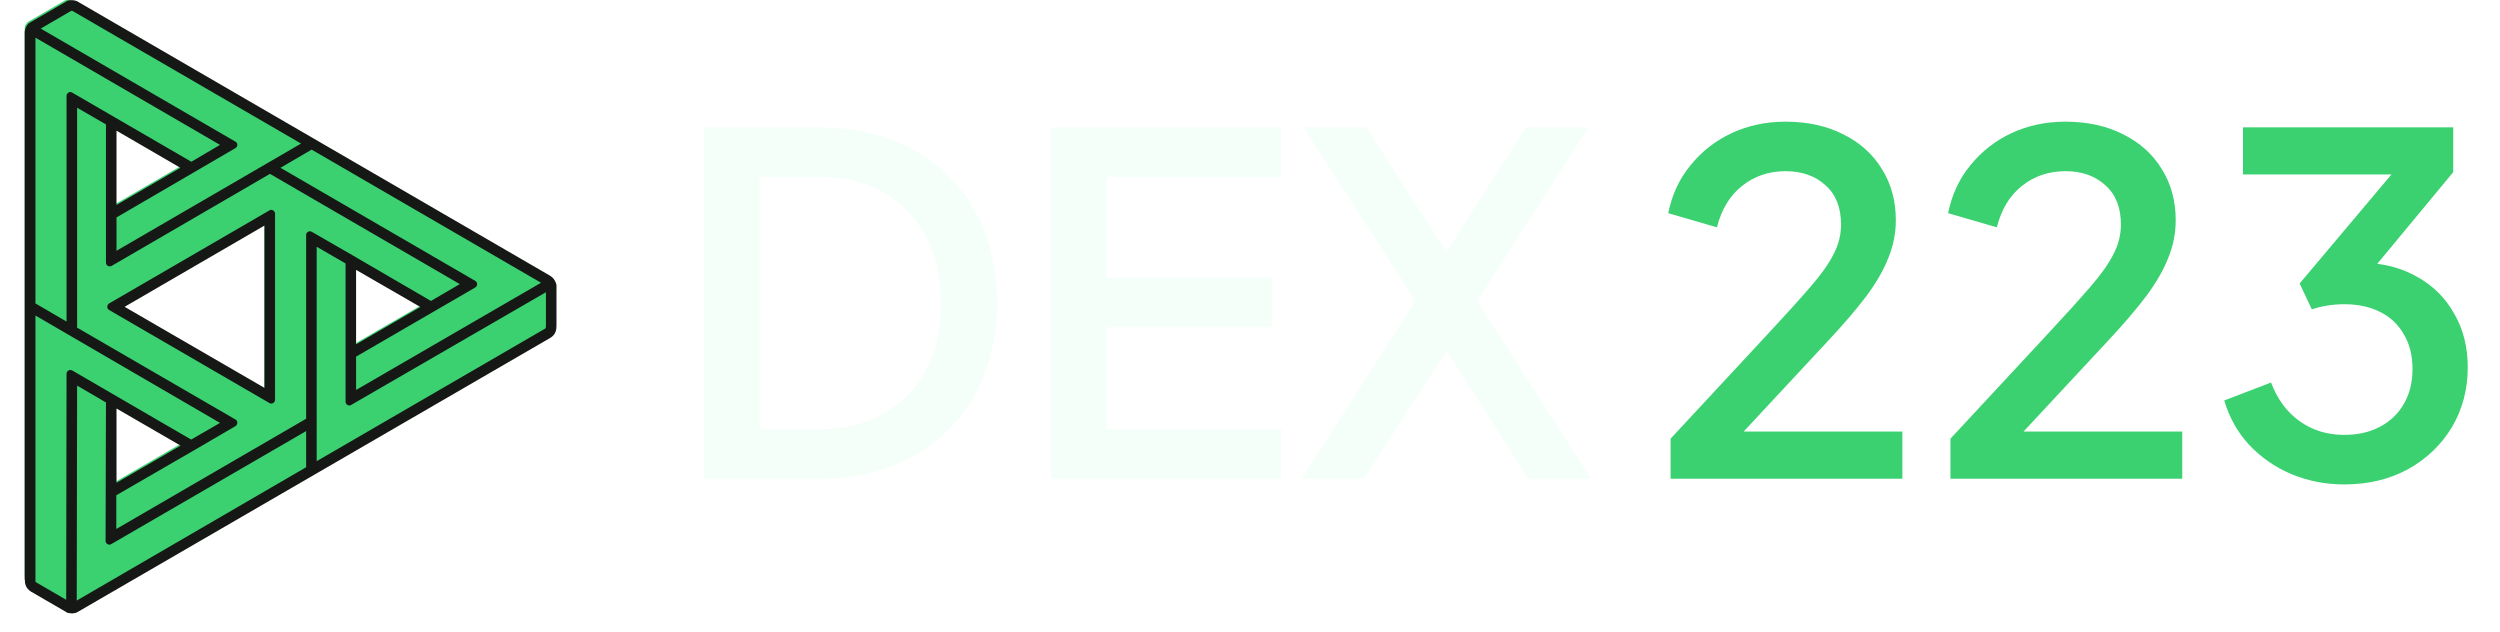
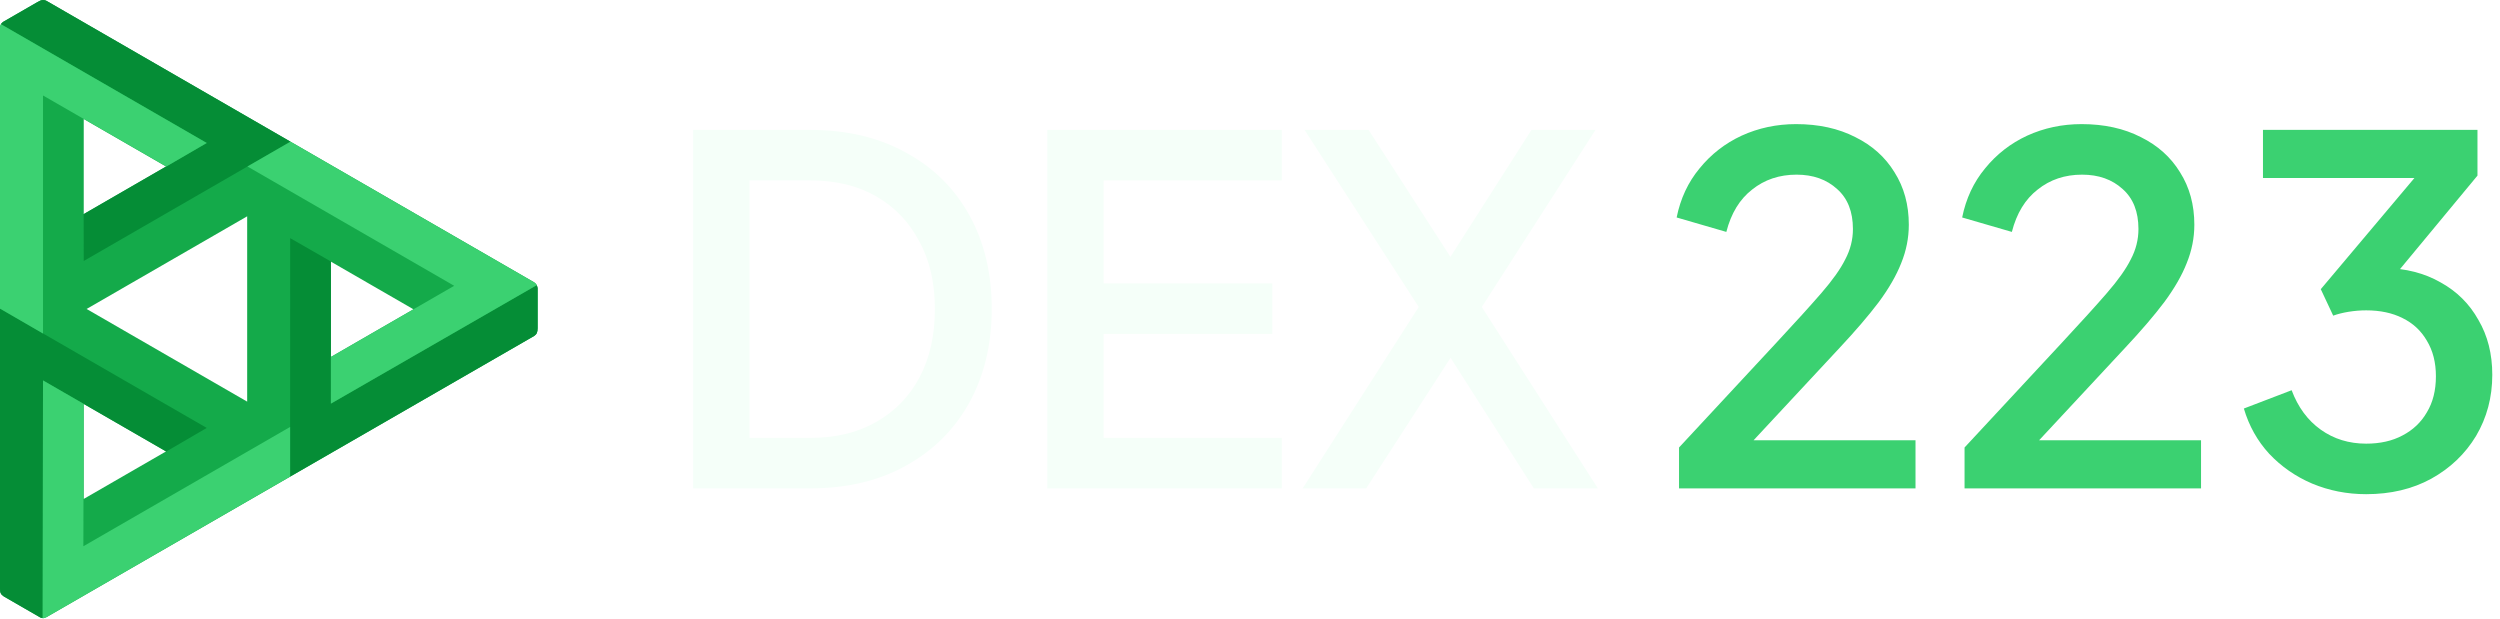
- <svg xmlns="http://www.w3.org/2000/svg" width="99" height="25" viewBox="0 0 99 25" fill="none">
-   <path d="M27.885 18.958V5.042H32.41C33.844 5.042 35.086 5.334 36.137 5.92C37.2 6.493 38.022 7.302 38.603 8.348C39.184 9.394 39.475 10.608 39.475 11.991C39.475 13.361 39.184 14.575 38.603 15.633C38.022 16.679 37.2 17.495 36.137 18.08C35.086 18.666 33.844 18.958 32.41 18.958H27.885ZM30.073 16.997H32.447C33.423 16.997 34.27 16.791 34.987 16.38C35.717 15.969 36.279 15.39 36.675 14.643C37.07 13.896 37.268 13.012 37.268 11.991C37.268 10.97 37.064 10.091 36.656 9.357C36.261 8.61 35.704 8.031 34.987 7.62C34.27 7.209 33.423 7.003 32.447 7.003H30.073V16.997Z" fill="#F5FFF9" />
-   <path d="M41.63 18.958V5.042H50.735V7.003H43.818V11.001H50.364V12.962H43.818V16.997H50.735V18.958H41.63Z" fill="#F5FFF9" />
-   <path d="M51.544 18.958L56.05 11.916L51.618 5.042H54.103L57.812 10.795H56.755L60.426 5.042H62.911L58.498 11.916L63.004 18.958H60.519L56.755 13.055L57.812 13.074L54.01 18.958H51.544Z" fill="#F5FFF9" />
-   <path d="M66.155 18.959V17.371L69.938 13.299C70.68 12.502 71.26 11.86 71.681 11.374C72.114 10.876 72.423 10.441 72.608 10.067C72.806 9.693 72.905 9.301 72.905 8.89C72.905 8.218 72.701 7.701 72.293 7.34C71.885 6.966 71.359 6.779 70.716 6.779C70.049 6.779 69.474 6.972 68.992 7.358C68.51 7.732 68.176 8.28 67.99 9.002L66.062 8.442C66.21 7.707 66.507 7.072 66.952 6.536C67.397 5.988 67.941 5.565 68.584 5.266C69.239 4.967 69.944 4.818 70.698 4.818C71.576 4.818 72.342 4.986 72.998 5.322C73.653 5.646 74.16 6.101 74.518 6.686C74.889 7.271 75.075 7.95 75.075 8.722C75.075 9.233 74.976 9.731 74.778 10.216C74.592 10.69 74.302 11.194 73.906 11.729C73.511 12.252 73.004 12.844 72.386 13.504L69.048 17.09H75.334V18.959H66.155Z" fill="#3BD171" />
-   <path d="M77.238 18.959V17.371L81.021 13.299C81.763 12.502 82.344 11.86 82.764 11.374C83.197 10.876 83.506 10.441 83.691 10.067C83.889 9.693 83.988 9.301 83.988 8.89C83.988 8.218 83.784 7.701 83.376 7.34C82.968 6.966 82.443 6.779 81.8 6.779C81.132 6.779 80.557 6.972 80.075 7.358C79.593 7.732 79.259 8.28 79.074 9.002L77.145 8.442C77.293 7.707 77.59 7.072 78.035 6.536C78.48 5.988 79.024 5.565 79.667 5.266C80.322 4.967 81.027 4.818 81.781 4.818C82.659 4.818 83.425 4.986 84.081 5.322C84.736 5.646 85.243 6.101 85.601 6.686C85.972 7.271 86.158 7.95 86.158 8.722C86.158 9.233 86.059 9.731 85.861 10.216C85.676 10.69 85.385 11.194 84.989 11.729C84.594 12.252 84.087 12.844 83.469 13.504L80.131 17.09H86.417V18.959H77.238Z" fill="#3BD171" />
-   <path d="M92.827 19.183C92.086 19.183 91.387 19.046 90.732 18.772C90.089 18.498 89.533 18.112 89.063 17.613C88.605 17.115 88.278 16.53 88.08 15.858L89.934 15.148C90.182 15.808 90.559 16.318 91.066 16.68C91.573 17.041 92.16 17.221 92.827 17.221C93.371 17.221 93.841 17.115 94.237 16.904C94.645 16.692 94.96 16.393 95.183 16.007C95.417 15.621 95.535 15.154 95.535 14.606C95.535 14.071 95.417 13.61 95.183 13.224C94.96 12.838 94.645 12.545 94.237 12.346C93.841 12.147 93.371 12.047 92.827 12.047C92.605 12.047 92.376 12.066 92.141 12.103C91.919 12.14 91.721 12.19 91.548 12.252L91.066 11.225L94.7 6.91H88.822V5.042H97.148V6.817L93.588 11.113L93.532 10.403C94.36 10.416 95.09 10.602 95.72 10.963C96.351 11.312 96.839 11.798 97.185 12.421C97.544 13.031 97.723 13.741 97.723 14.55C97.723 15.422 97.513 16.212 97.093 16.922C96.672 17.62 96.091 18.174 95.349 18.585C94.62 18.983 93.779 19.183 92.827 19.183Z" fill="#3BD171" />
-   <path fill-rule="evenodd" clip-rule="evenodd" d="M21.733 11.156C21.732 11.149 21.73 11.143 21.728 11.135L21.727 11.13C21.726 11.127 21.725 11.124 21.724 11.121C21.723 11.118 21.722 11.115 21.721 11.112C21.721 11.112 21.721 11.11 21.72 11.108C21.72 11.107 21.719 11.105 21.718 11.104C21.704 11.062 21.68 11.015 21.644 10.974C21.644 10.974 21.643 10.972 21.642 10.972C21.622 10.95 21.6 10.931 21.573 10.916C21.571 10.913 21.567 10.911 21.564 10.91C21.563 10.909 21.562 10.908 21.561 10.908L17.654 8.639L12.309 5.536L12.219 5.484L12.188 5.466L2.858 0.047H2.855C2.847 0.042 2.782 0.013 2.725 0.005C2.697 0.001 2.671 0 2.671 0H2.636C2.587 0.003 2.509 0.054 2.491 0.066L2.491 0.066C2.49 0.067 2.489 0.067 2.488 0.068C2.26 0.2 2.032 0.332 1.804 0.465L1.804 0.465L1.804 0.465C1.576 0.597 1.348 0.73 1.12 0.862C1.117 0.864 1.115 0.866 1.112 0.868L1.112 0.868C1.108 0.871 1.104 0.874 1.099 0.878C1.093 0.882 1.089 0.887 1.083 0.893C1.078 0.897 1.073 0.901 1.069 0.907C1.066 0.91 1.062 0.915 1.059 0.92C1.036 0.945 1.02 0.973 1.008 0.998C1.003 1.007 1 1.015 0.997 1.024C0.99 1.047 0.985 1.067 0.982 1.083C0.981 1.09 0.979 1.098 0.978 1.107V22.809H0.979C0.977 22.955 1.015 23.048 1.113 23.124C1.118 23.127 1.123 23.131 1.129 23.135C1.138 23.141 1.147 23.148 1.157 23.154L2.557 23.966L2.56 23.969C2.567 23.972 2.575 23.975 2.582 23.977C2.583 23.979 2.585 23.979 2.587 23.98C2.588 23.98 2.589 23.98 2.59 23.981C2.594 23.982 2.599 23.983 2.603 23.984C2.608 23.985 2.612 23.987 2.617 23.988C2.62 23.989 2.623 23.99 2.626 23.991C2.629 23.992 2.632 23.993 2.635 23.994C2.637 23.994 2.64 23.994 2.643 23.995C2.647 23.996 2.65 23.996 2.654 23.996C2.66 23.998 2.666 23.998 2.672 23.998L2.677 23.998C2.677 23.998 2.687 24 2.693 24C2.703 24 2.714 23.999 2.724 23.998H2.731C2.731 23.998 2.732 23.996 2.733 23.996C2.734 23.996 2.734 23.996 2.735 23.995C2.739 23.995 2.743 23.995 2.746 23.993C2.752 23.991 2.758 23.99 2.764 23.988C2.773 23.988 2.781 23.984 2.789 23.981C2.798 23.978 2.806 23.975 2.815 23.971C2.83 23.964 2.846 23.955 2.861 23.947L6.798 21.663L21.574 13.092C21.71 13.005 21.738 12.888 21.738 12.738V11.19C21.736 11.178 21.735 11.166 21.733 11.156ZM4.314 4.765V8.228L7.293 6.496L4.314 4.765ZM4.485 11.998L10.467 15.472V8.525L4.485 11.998ZM4.31 19.231V15.768L7.289 17.499L4.31 19.231ZM13.797 13.759L16.802 12.016L13.797 10.273V13.759Z" fill="#3BD171" />
-   <path fill-rule="evenodd" clip-rule="evenodd" d="M21.813 10.942C21.85 10.957 21.91 11.025 21.91 11.025C21.974 11.1 22.017 11.191 22.037 11.287V12.885C22.037 13.05 22.014 13.237 21.805 13.372L3.091 24.225C3.068 24.24 3.054 24.247 3.031 24.255C3.027 24.259 3.016 24.262 3.005 24.266C2.994 24.27 2.983 24.274 2.979 24.277H2.942H2.934C2.912 24.292 2.874 24.292 2.852 24.292C2.832 24.292 2.815 24.289 2.804 24.287C2.799 24.286 2.795 24.285 2.792 24.285C2.78 24.285 2.768 24.282 2.756 24.28C2.747 24.279 2.739 24.277 2.732 24.277H2.703L2.688 24.27C2.68 24.27 2.68 24.262 2.673 24.262C2.665 24.262 2.643 24.255 2.643 24.255C2.635 24.247 2.613 24.232 2.613 24.232L1.232 23.43L1.195 23.407C1.045 23.295 0.986 23.16 0.986 22.98C0.986 22.972 0.978 22.957 0.978 22.957V1.26C0.978 1.252 0.986 1.215 0.986 1.215C0.993 1.177 1.001 1.155 1.008 1.125C1.008 1.117 1.031 1.08 1.031 1.072C1.038 1.057 1.06 1.012 1.098 0.967L1.142 0.922C1.142 0.922 1.145 0.92 1.149 0.917C1.152 0.914 1.158 0.911 1.165 0.907L1.202 0.885L2.561 0.097C2.568 0.09 2.583 0.09 2.591 0.082C2.604 0.072 2.628 0.056 2.657 0.041C2.693 0.023 2.736 0.007 2.777 0.007H2.822H2.897C2.956 0.015 3.024 0.037 3.061 0.052C3.068 0.06 3.083 0.067 3.083 0.067L21.798 10.927L21.813 10.942ZM14.101 15.442L21.425 11.197L12.34 5.925L11.108 6.645L18.819 11.122C18.853 11.142 18.875 11.168 18.886 11.198C18.891 11.214 18.894 11.232 18.894 11.25C18.894 11.29 18.884 11.323 18.862 11.35C18.851 11.363 18.837 11.375 18.819 11.385L14.101 14.122V15.442ZM14.101 10.687V13.635L16.647 12.157L14.101 10.687ZM2.747 0.472C2.74 0.472 2.732 0.48 2.732 0.48L1.613 1.132L9.324 5.61C9.346 5.621 9.365 5.639 9.378 5.661C9.391 5.684 9.399 5.711 9.399 5.737C9.399 5.79 9.369 5.842 9.324 5.865L4.614 8.61V9.93L11.922 5.685L2.874 0.435L2.83 0.427C2.815 0.435 2.785 0.45 2.747 0.472ZM4.614 5.175V8.115L7.144 6.645L4.614 5.175ZM8.712 5.737L1.404 1.492V12.015L2.635 12.735V3.795C2.635 3.742 2.665 3.697 2.71 3.667C2.755 3.637 2.815 3.637 2.859 3.667L7.577 6.405L8.712 5.737ZM2.71 14.67C2.755 14.647 2.815 14.647 2.859 14.67L7.57 17.407L8.712 16.747L1.404 12.495V22.957C1.396 23.04 1.404 23.047 1.449 23.07L2.621 23.752L2.635 14.805C2.635 14.752 2.665 14.7 2.71 14.67ZM4.614 19.117L7.152 17.647L4.614 16.177V19.117ZM3.039 23.782L12.123 18.502V17.07L4.405 21.547C4.36 21.577 4.308 21.577 4.255 21.547C4.211 21.517 4.181 21.472 4.181 21.42L4.196 15.937L3.054 15.27L3.039 23.782ZM12.123 9.307C12.123 9.255 12.153 9.202 12.198 9.18C12.243 9.15 12.303 9.15 12.347 9.18L14.027 10.147C14.042 10.155 14.064 10.17 14.064 10.17L17.065 11.917L18.207 11.25L10.69 6.885L4.42 10.53C4.375 10.552 4.315 10.552 4.27 10.53C4.225 10.5 4.196 10.455 4.196 10.395V4.927L3.054 4.267V12.975L9.324 16.612C9.369 16.635 9.399 16.687 9.399 16.74C9.399 16.765 9.392 16.789 9.38 16.811C9.367 16.837 9.348 16.859 9.324 16.875L7.652 17.85L4.606 19.612V20.947L12.123 16.582V9.307ZM21.589 13.012C21.611 12.997 21.619 12.982 21.619 12.885V11.572L13.907 16.035C13.863 16.065 13.81 16.065 13.758 16.035C13.713 16.012 13.684 15.96 13.684 15.907V10.432L12.541 9.772V18.262L21.589 13.012ZM10.668 8.332C10.712 8.302 10.772 8.302 10.817 8.332C10.862 8.362 10.892 8.407 10.892 8.46V15.832C10.892 15.885 10.862 15.937 10.817 15.96C10.795 15.975 10.765 15.982 10.742 15.982C10.712 15.982 10.668 15.96 10.668 15.96L4.323 12.277C4.278 12.255 4.248 12.202 4.248 12.157V12.142C4.248 12.09 4.278 12.045 4.323 12.015L10.668 8.332ZM10.474 8.932L4.935 12.15L10.474 15.36V8.932Z" fill="#161815" />
+ <svg xmlns="http://www.w3.org/2000/svg" width="186" height="46" viewBox="0 0 186 46" fill="none">
+   <path d="M51.57 36.337V9.664H60.243C62.992 9.664 65.373 10.225 67.387 11.347C69.425 12.445 71.001 13.996 72.115 16.001C73.228 18.006 73.785 20.333 73.785 22.983C73.785 25.608 73.228 27.936 72.115 29.964C71.001 31.969 69.425 33.533 67.387 34.654C65.373 35.776 62.992 36.337 60.243 36.337H51.57ZM55.764 32.578H60.314C62.186 32.578 63.809 32.184 65.183 31.396C66.582 30.609 67.66 29.499 68.418 28.067C69.176 26.635 69.555 24.94 69.555 22.983C69.555 21.026 69.164 19.343 68.382 17.934C67.624 16.502 66.558 15.393 65.183 14.605C63.809 13.817 62.186 13.423 60.314 13.423H55.764V32.578Z" fill="#F5FFF9" />
+   <path d="M77.916 36.337V9.664H95.368V13.423H82.11V21.085H94.657V24.845H82.11V32.578H95.368V36.337H77.916Z" fill="#F5FFF9" />
+   <path d="M96.917 36.337L105.554 22.84L97.059 9.664H101.822L108.93 20.691H106.904L113.942 9.664H118.705L110.245 22.84L118.883 36.337H114.12L106.904 25.023L108.93 25.059L101.644 36.337H96.917Z" fill="#F5FFF9" />
+   <path d="M124.92 36.337V33.294L132.171 25.489C133.593 23.961 134.706 22.732 135.512 21.801C136.341 20.846 136.934 20.011 137.289 19.295C137.668 18.579 137.858 17.827 137.858 17.039C137.858 15.751 137.467 14.76 136.685 14.068C135.903 13.352 134.896 12.994 133.664 12.994C132.384 12.994 131.282 13.364 130.358 14.104C129.434 14.82 128.794 15.87 128.439 17.254L124.742 16.18C125.027 14.772 125.595 13.555 126.448 12.528C127.301 11.478 128.344 10.666 129.576 10.094C130.832 9.521 132.183 9.234 133.628 9.234C135.31 9.234 136.78 9.557 138.035 10.201C139.291 10.822 140.263 11.693 140.95 12.815C141.661 13.937 142.016 15.237 142.016 16.717C142.016 17.696 141.827 18.651 141.448 19.581C141.092 20.488 140.535 21.455 139.777 22.482C139.019 23.484 138.047 24.618 136.863 25.883L130.465 32.757H142.514V36.337H124.92Z" fill="#3BD171" />
+   <path d="M146.163 36.337V33.294L153.414 25.489C154.835 23.961 155.949 22.732 156.755 21.801C157.584 20.846 158.176 20.011 158.532 19.295C158.911 18.579 159.101 17.827 159.101 17.039C159.101 15.751 158.71 14.76 157.928 14.068C157.146 13.352 156.139 12.994 154.906 12.994C153.627 12.994 152.525 13.364 151.601 14.104C150.677 14.82 150.037 15.87 149.682 17.254L145.985 16.18C146.269 14.772 146.838 13.555 147.691 12.528C148.544 11.478 149.587 10.666 150.819 10.094C152.075 9.521 153.425 9.234 154.871 9.234C156.553 9.234 158.022 9.557 159.278 10.201C160.534 10.822 161.506 11.693 162.193 12.815C162.904 13.937 163.259 15.237 163.259 16.717C163.259 17.696 163.07 18.651 162.69 19.581C162.335 20.488 161.778 21.455 161.02 22.482C160.262 23.484 159.29 24.618 158.105 25.883L151.708 32.757H163.757V36.337H146.163Z" fill="#3BD171" />
+   <path d="M176.043 36.767C174.621 36.767 173.282 36.504 172.026 35.979C170.794 35.454 169.728 34.714 168.827 33.759C167.951 32.805 167.323 31.683 166.943 30.394L170.498 29.033C170.972 30.298 171.694 31.277 172.666 31.969C173.638 32.661 174.763 33.008 176.043 33.008C177.085 33.008 177.986 32.805 178.744 32.399C179.526 31.993 180.13 31.42 180.557 30.68C181.007 29.94 181.232 29.045 181.232 27.995C181.232 26.969 181.007 26.086 180.557 25.346C180.13 24.606 179.526 24.045 178.744 23.663C177.986 23.281 177.085 23.09 176.043 23.09C175.616 23.09 175.178 23.126 174.728 23.198C174.301 23.269 173.922 23.365 173.59 23.484L172.666 21.515L179.633 13.244H168.365V9.664H184.324V13.065L177.5 21.3L177.393 19.939C178.981 19.963 180.379 20.321 181.587 21.014C182.796 21.682 183.732 22.613 184.395 23.806C185.083 24.976 185.426 26.336 185.426 27.888C185.426 29.558 185.023 31.074 184.218 32.435C183.412 33.771 182.298 34.834 180.877 35.621C179.479 36.385 177.867 36.767 176.043 36.767Z" fill="#3BD171" />
+   <path d="M39.714 20.989L3.466 0.068C3.251 -0.044 3.077 -0.019 2.798 0.15L2.806 0.142L0.225 1.632C0.057 1.749 0.01 1.927 0 2.009V43.813L0.002 43.801C-0.006 44.084 0.064 44.237 0.288 44.378L2.988 45.936C3.182 46.02 3.287 46.008 3.475 45.904L39.736 24.998C39.931 24.874 39.999 24.717 40 24.414V21.442C39.993 21.352 39.929 21.102 39.714 20.989ZM24.619 19.467L30.762 23.012L24.619 26.557L24.619 19.467ZM6.225 30.049L12.354 33.585L6.225 37.123V30.049ZM12.355 12.388L6.23 15.928V8.854L12.355 12.388ZM6.444 22.987L18.39 16.093V29.882L6.444 22.987Z" fill="#14AA4A" />
+   <path d="M15.381 31.838L12.368 33.593L3.2 28.304L3.172 45.985C3.101 45.987 3.06 45.968 2.988 45.936L0.288 44.378C0.064 44.237 -0.006 44.085 0.002 43.802L0 43.813V22.961L15.381 31.838ZM39.921 21.218L24.618 30.031L24.619 19.456L21.589 17.718L21.584 35.459L39.737 24.998C39.932 24.874 39.999 24.717 40 24.413V21.442C39.993 21.344 39.962 21.288 39.921 21.218ZM3.466 0.068C3.251 -0.044 3.077 -0.019 2.798 0.15L2.806 0.142L0.225 1.632C0.156 1.682 0.103 1.736 0.067 1.799L15.382 10.639L6.223 15.932L6.23 19.417L21.611 10.54L3.466 0.068Z" fill="#058D36" />
+   <path d="M39.939 21.212L24.618 30.03L24.619 26.557L33.791 21.263L18.41 12.386L21.61 10.54L39.714 20.989C39.822 21.056 39.894 21.127 39.939 21.212ZM0.067 1.799C0.032 1.859 0.01 1.926 0 2.009V22.961L3.2 24.815V7.104L12.375 12.388L15.382 10.638L0.067 1.799ZM6.203 40.641L6.225 30.049L3.2 28.304L3.174 46C3.26 45.998 3.35 45.972 3.453 45.921L21.585 35.457V31.764L6.203 40.641Z" fill="#3BD171" />
</svg>
